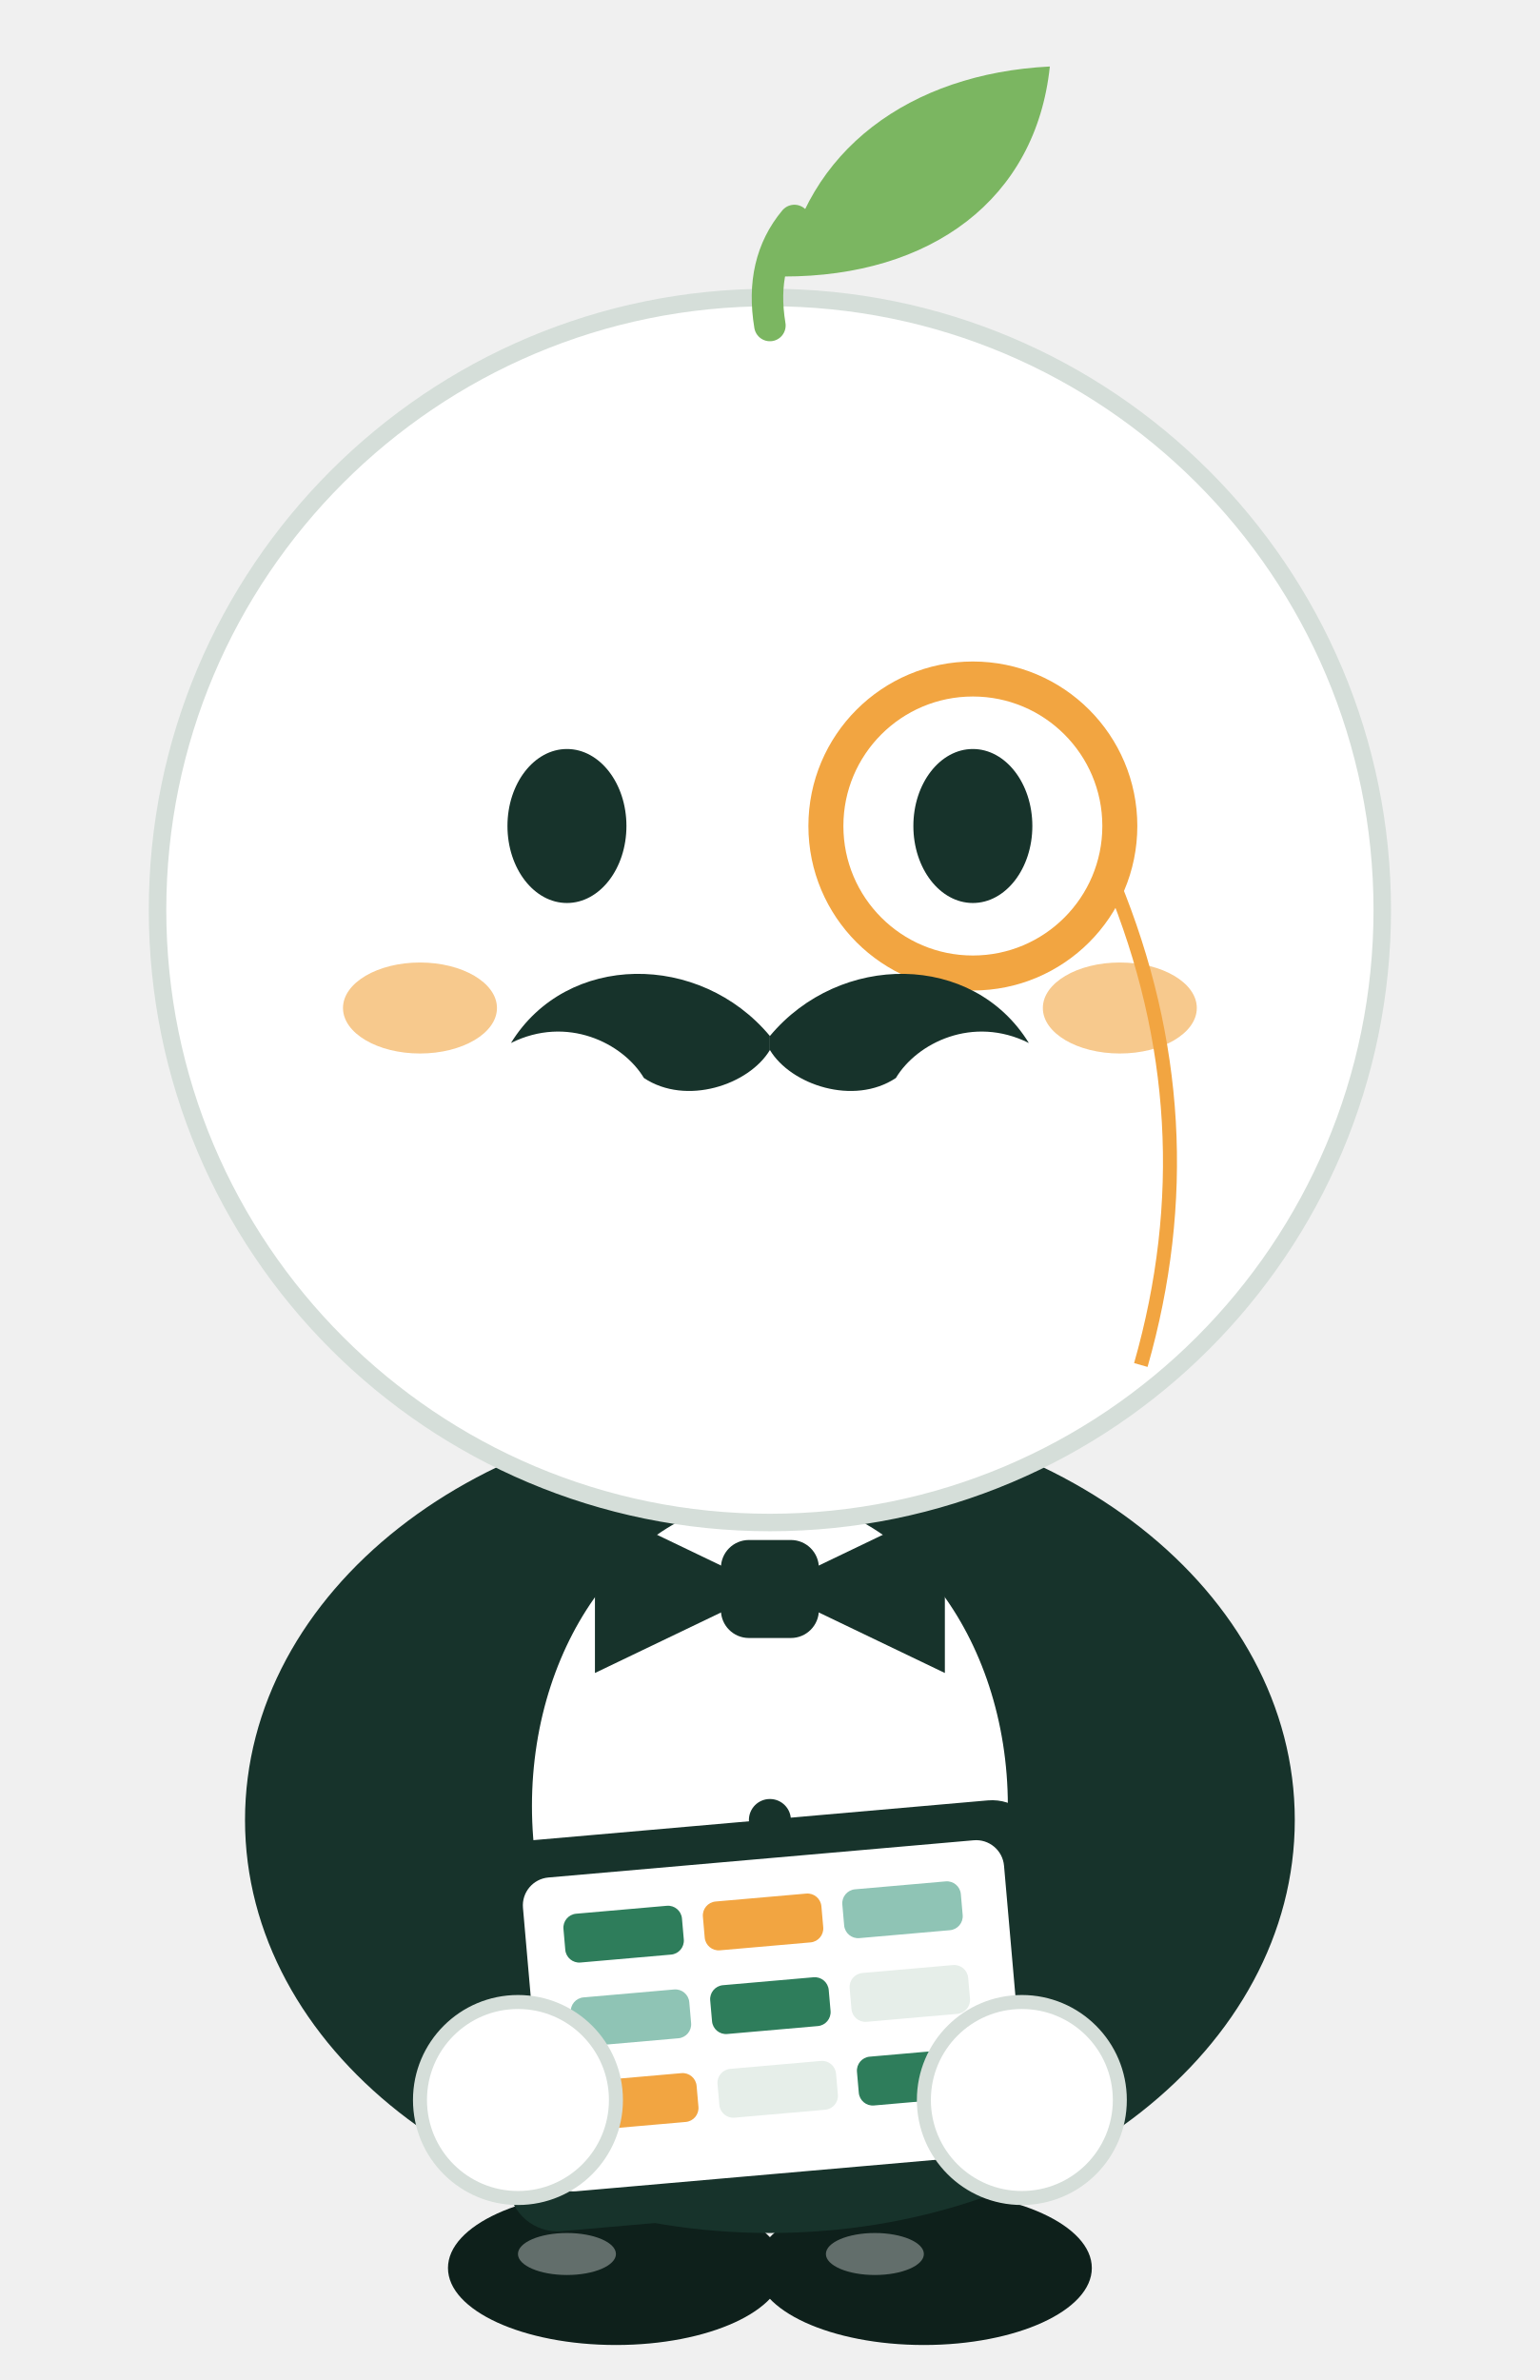
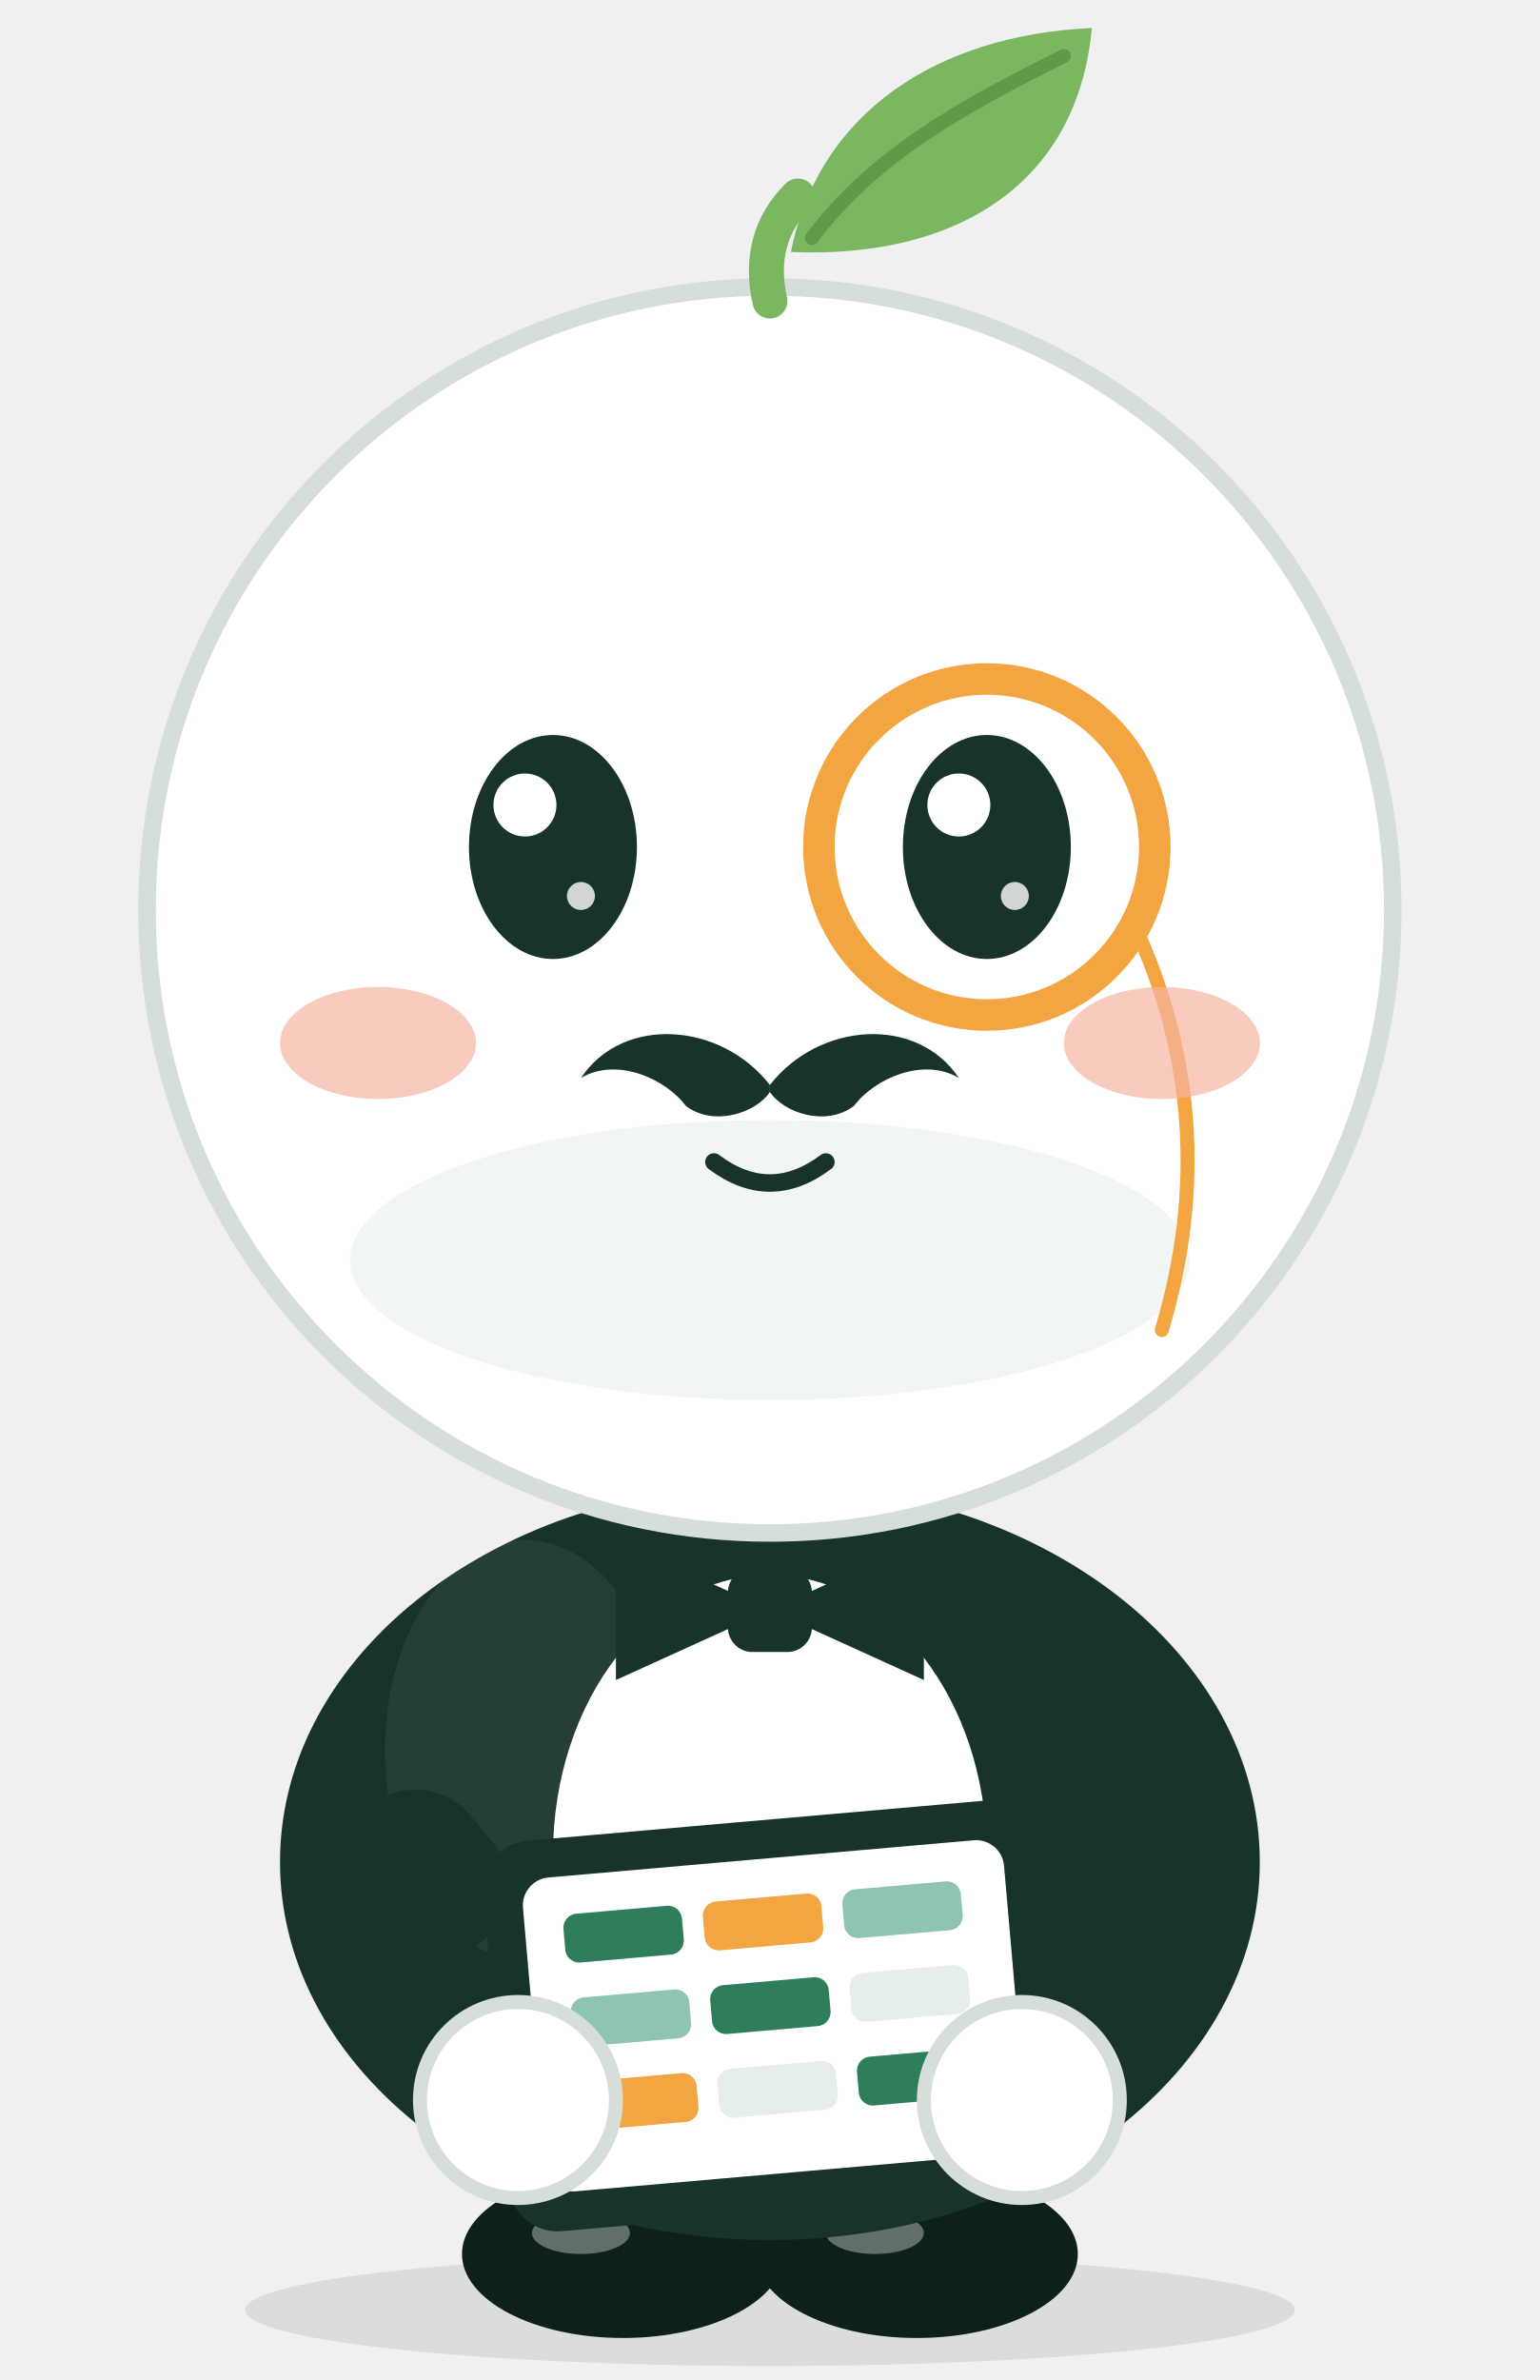
<svg class="oliver " viewBox="100 40 440 680" width="640" height="989" role="img" aria-label="Oliver">
  <g class="shoes">
-     <ellipse cx="276" cy="688" rx="48" ry="22" fill="#0E201B" />
-     <ellipse cx="364" cy="688" rx="48" ry="22" fill="#0E201B" />
-     <ellipse cx="262" cy="684" rx="14" ry="6" fill="#fff" opacity=".35" />
-     <ellipse cx="350" cy="684" rx="14" ry="6" fill="#fff" opacity=".35" />
+     <ellipse cx="320" cy="700" rx="150" ry="16" fill="#17332B" opacity=".10" />
+     <ellipse cx="278" cy="684" rx="46" ry="24" fill="#0E201B" />
+     <ellipse cx="362" cy="684" rx="46" ry="24" fill="#0E201B" />
+     <ellipse cx="266" cy="678" rx="14" ry="6" fill="#fff" opacity=".35" />
+     <ellipse cx="350" cy="678" rx="14" ry="6" fill="#fff" opacity=".35" />
  </g>
  <g class="body">
-     <ellipse cx="320" cy="560" rx="150" ry="118" fill="#17332B" />
-     <ellipse cx="320" cy="556" rx="68" ry="88" fill="#FFFFFF" />
-     <circle cx="320" cy="560" r="6" fill="#17332B" />
-     <circle cx="320" cy="596" r="6" fill="#17332B" />
-     <path d="M320 494 L 270 470 L 270 518 Z" fill="#17332B" />
-     <path d="M320 494 L 370 470 L 370 518 Z" fill="#17332B" />
-     <rect x="306" y="480" width="28" height="28" rx="8" fill="#17332B" />
+     <ellipse cx="320" cy="572" rx="140" ry="108" fill="#17332B" />
+     <ellipse cx="250" cy="540" rx="40" ry="60" fill="#fff" opacity=".06" />
+     <ellipse cx="320" cy="570" rx="62" ry="80" fill="#FFFFFF" />
+     <circle cx="320" cy="576" r="6" fill="#17332B" />
+     <circle cx="320" cy="608" r="6" fill="#17332B" />
+     <path d="M320 500 L 276 480 L 276 520 Z" fill="#17332B" />
+     <path d="M320 500 L 364 480 L 364 520 Z" fill="#17332B" />
+     <rect x="308" y="488" width="24" height="24" rx="7" fill="#17332B" />
  </g>
-   <rect x="178" y="548" width="44" height="62" rx="22" fill="#17332B" transform="rotate(-40 200 548)" />
-   <rect x="418" y="548" width="44" height="62" rx="22" fill="#17332B" transform="rotate(40 440 548)" />
+   <rect x="186" y="556" width="40" height="50" rx="20" fill="#17332B" transform="rotate(-40 206 556)" />
+   <rect x="414" y="556" width="40" height="50" rx="20" fill="#17332B" transform="rotate(40 434 556)" />
  <g class="tablet">
    <g transform="rotate(-5 320 600)">
      <rect x="240" y="560" width="160" height="112" rx="14" fill="#17332B" />
      <rect x="251" y="571" width="138" height="90" rx="8" fill="#FFFFFF" />
      <rect x="262" y="582" width="34" height="14" rx="4" fill="#2E7D5B" />
      <rect x="302" y="582" width="34" height="14" rx="4" fill="#F2A541" />
      <rect x="342" y="582" width="34" height="14" rx="4" fill="#8FC4B5" />
      <rect x="262" y="606" width="34" height="14" rx="4" fill="#8FC4B5" />
      <rect x="302" y="606" width="34" height="14" rx="4" fill="#2E7D5B" />
      <rect x="342" y="606" width="34" height="14" rx="4" fill="#E6EEE9" />
      <rect x="262" y="630" width="34" height="14" rx="4" fill="#F2A541" />
      <rect x="302" y="630" width="34" height="14" rx="4" fill="#E6EEE9" />
      <rect x="342" y="630" width="34" height="14" rx="4" fill="#2E7D5B" />
    </g>
    <circle cx="248" cy="640" r="28" fill="#fff" stroke="#D5DED9" stroke-width="4" />
    <circle cx="392" cy="640" r="28" fill="#fff" stroke="#D5DED9" stroke-width="4" />
  </g>
  <g class="head">
-     <circle cx="320" cy="300" r="175" fill="#FFFFFF" stroke="#D5DED9" stroke-width="5" />
-     <path d="M320 133 Q 317 115 327 103" fill="none" stroke="#7BB661" stroke-width="9" stroke-linecap="round" />
-     <path d="M324 119 C 330 83, 360 61, 400 59 C 396 97, 366 119, 324 119 Z" fill="#7BB661" />
+     <circle cx="320" cy="300" r="178" fill="#FFFFFF" stroke="#D5DED9" stroke-width="5" />
+     <ellipse cx="320" cy="400" rx="120" ry="40" fill="#EEF3F0" opacity=".8" />
+     <path d="M320 126 Q 316 108 328 96" fill="none" stroke="#7BB661" stroke-width="10" stroke-linecap="round" />
+     <path d="M326 112 C 334 72, 368 50, 412 48 C 408 92, 374 114, 326 112 Z" fill="#7BB661" />
+     <path d="M332 108 C 350 84, 376 70, 404 56" fill="none" stroke="#5E9B49" stroke-width="4" stroke-linecap="round" />
    <g class="eyes">
-       <ellipse cx="262" cy="276" rx="17" ry="22" fill="#17332B" />
-       <ellipse cx="378" cy="276" rx="17" ry="22" fill="#17332B" />
+       <ellipse cx="258" cy="282" rx="24" ry="32" fill="#17332B" />
+       <ellipse cx="382" cy="282" rx="24" ry="32" fill="#17332B" />
+       <circle cx="250" cy="270" r="9" fill="#fff" />
+       <circle cx="374" cy="270" r="9" fill="#fff" />
+       <circle cx="266" cy="296" r="4" fill="#fff" opacity=".8" />
+       <circle cx="390" cy="296" r="4" fill="#fff" opacity=".8" />
    </g>
-     <circle class="mono" cx="378" cy="276" r="42" fill="none" stroke="#F2A541" stroke-width="10" />
-     <path d="M418 292 Q 446 360 426 430" fill="none" stroke="#F2A541" stroke-width="4" />
-     <ellipse cx="220" cy="328" rx="22" ry="13" fill="#F2A541" opacity="0.6" />
-     <ellipse cx="420" cy="328" rx="22" ry="13" fill="#F2A541" opacity="0.6" />
+     <circle class="mono" cx="382" cy="282" r="48" fill="none" stroke="#F2A541" stroke-width="9" />
+     <path d="M424 304 Q 450 360 432 420" fill="none" stroke="#F2A541" stroke-width="4" stroke-linecap="round" />
+     <ellipse cx="208" cy="338" rx="28" ry="16" fill="#F7B3A3" opacity="0.7" />
+     <ellipse cx="432" cy="338" rx="28" ry="16" fill="#F7B3A3" opacity="0.7" />
    <g class="stache">
-       <path d="M320 336 C 300 312, 262 312, 246 338 C 262 330, 278 338, 284 348 C 296 356, 314 350, 320 340 Z" fill="#17332B" />
-       <path d="M320 336 C 340 312, 378 312, 394 338 C 378 330, 362 338, 356 348 C 344 356, 326 350, 320 340 Z" fill="#17332B" />
+       <path d="M320 350 C 306 332, 278 330, 266 348 C 276 342, 290 348, 296 356 C 304 362, 316 358, 320 352 Z" fill="#17332B" />
+       <path d="M320 350 C 334 332, 362 330, 374 348 C 364 342, 350 348, 344 356 C 336 362, 324 358, 320 352 Z" fill="#17332B" />
    </g>
+     <path d="M304 372 Q 320 384 336 372" fill="none" stroke="#17332B" stroke-width="5" stroke-linecap="round" />
  </g>
</svg>
